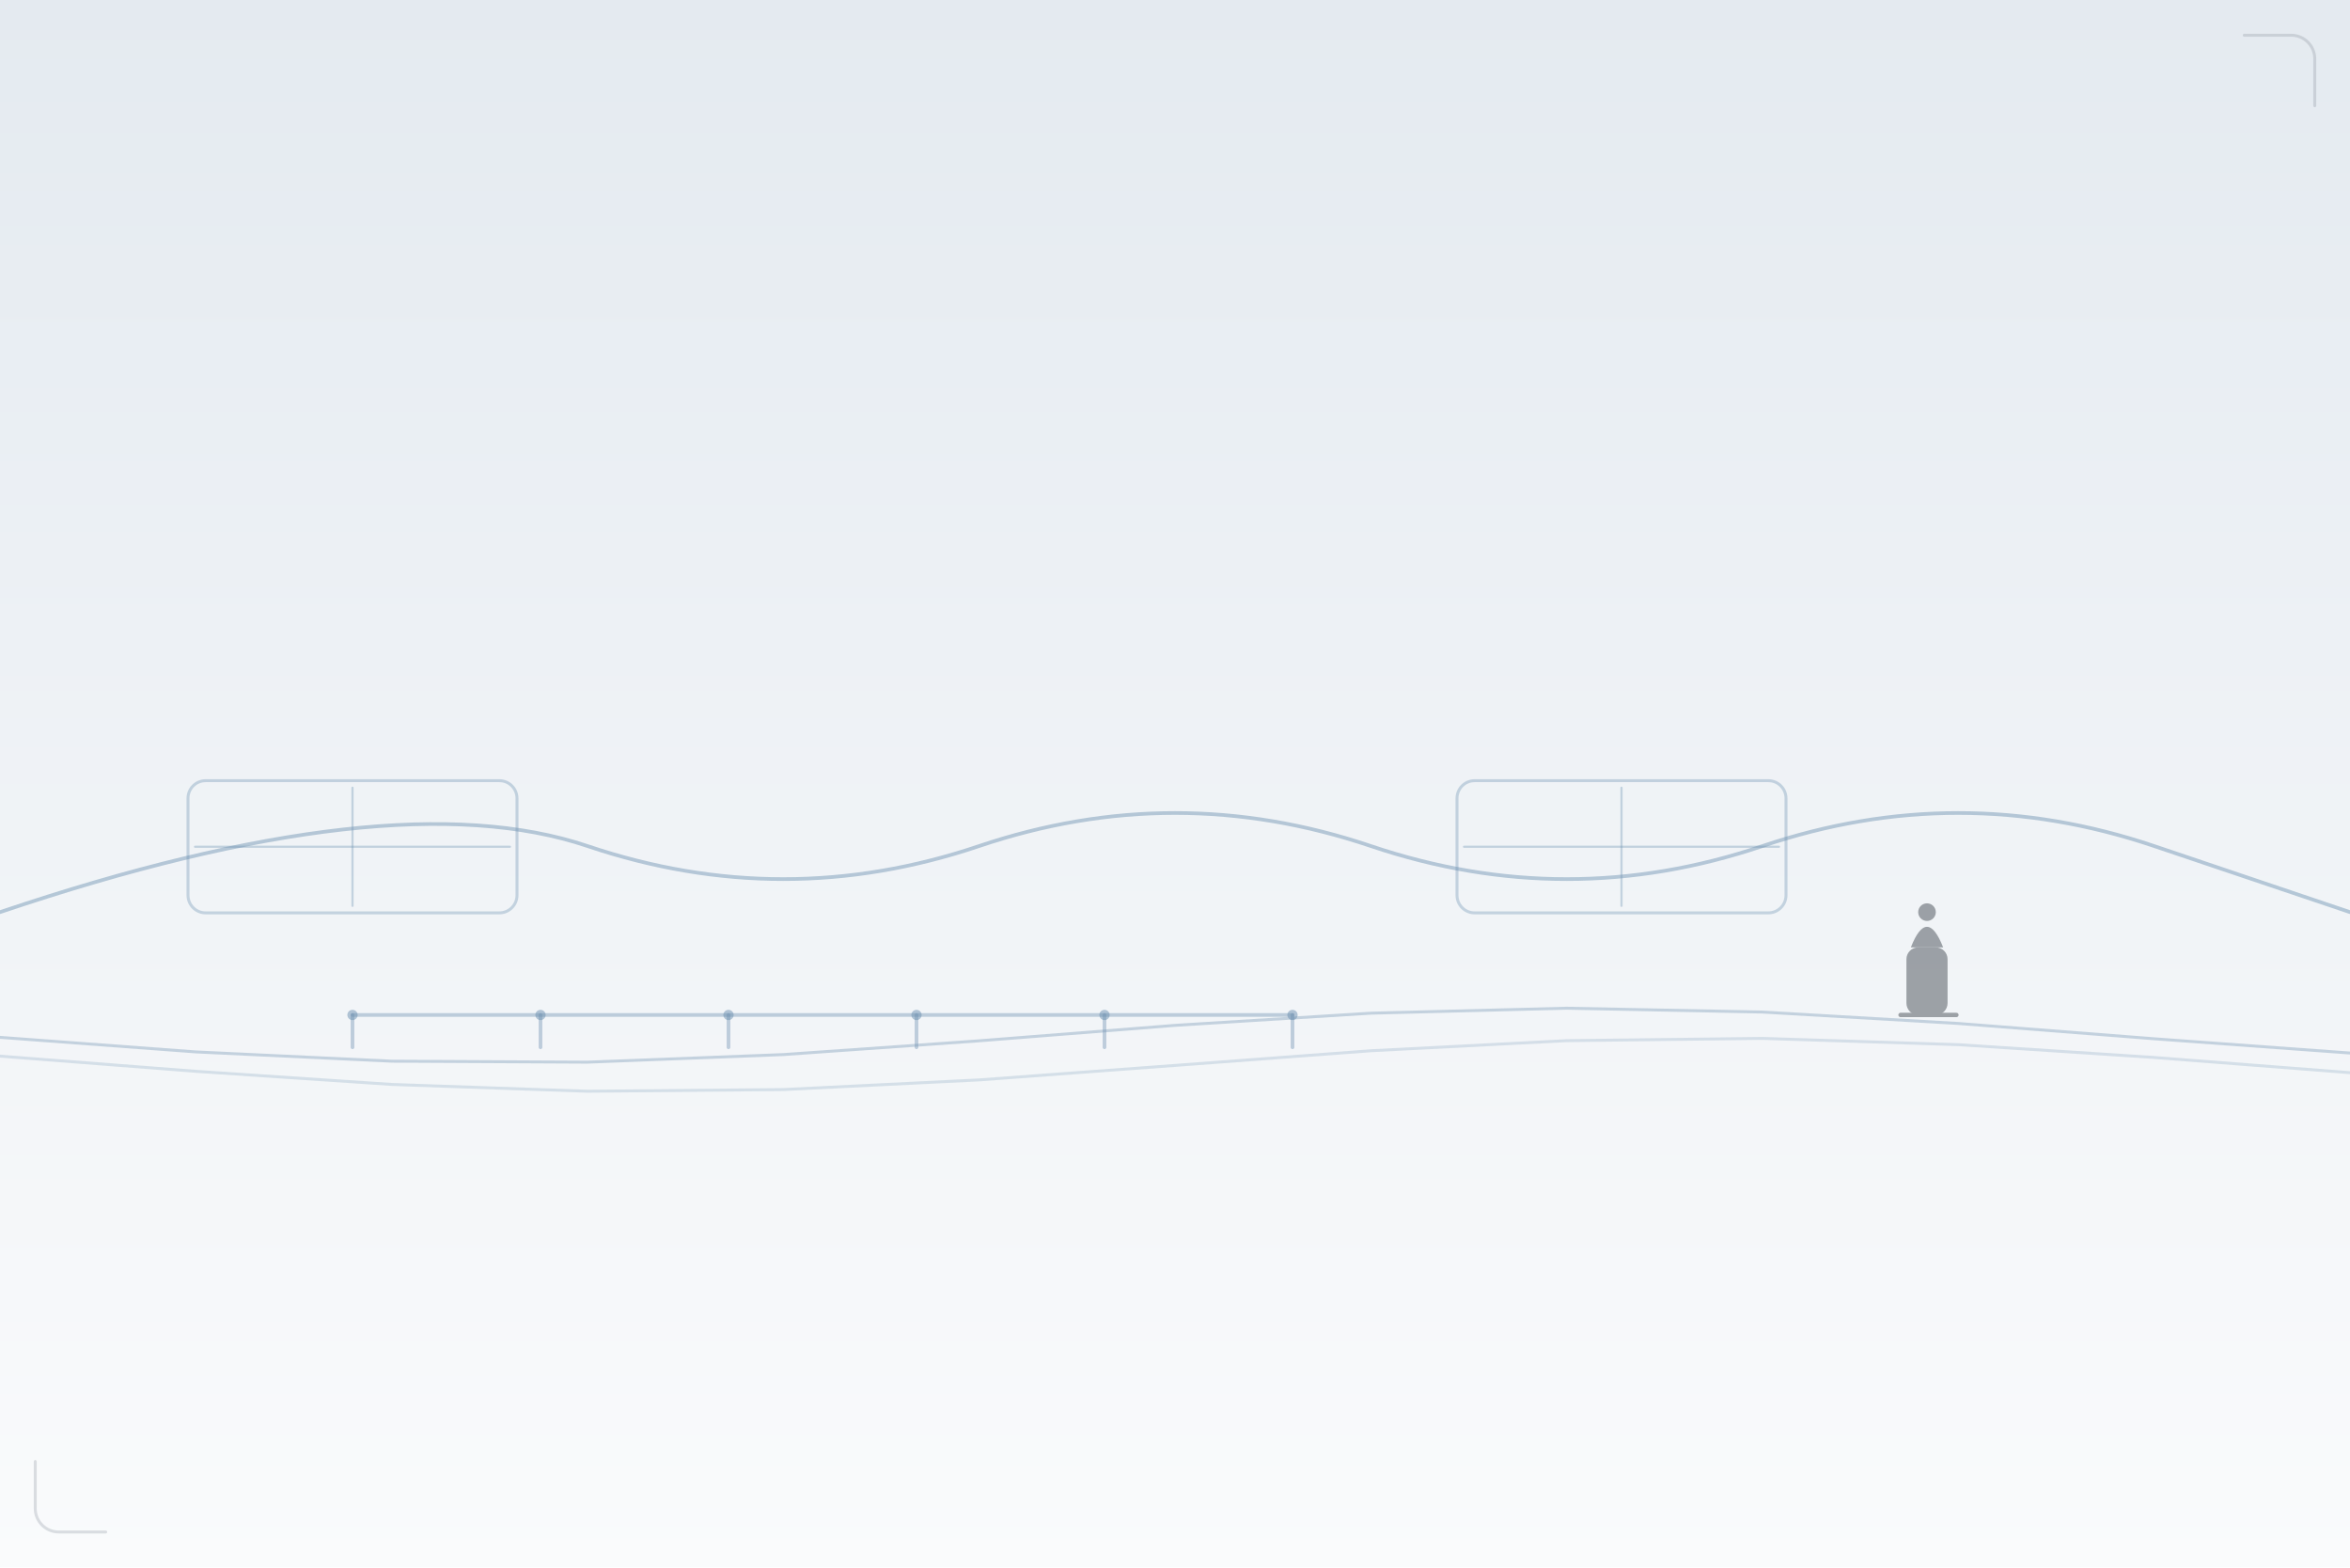
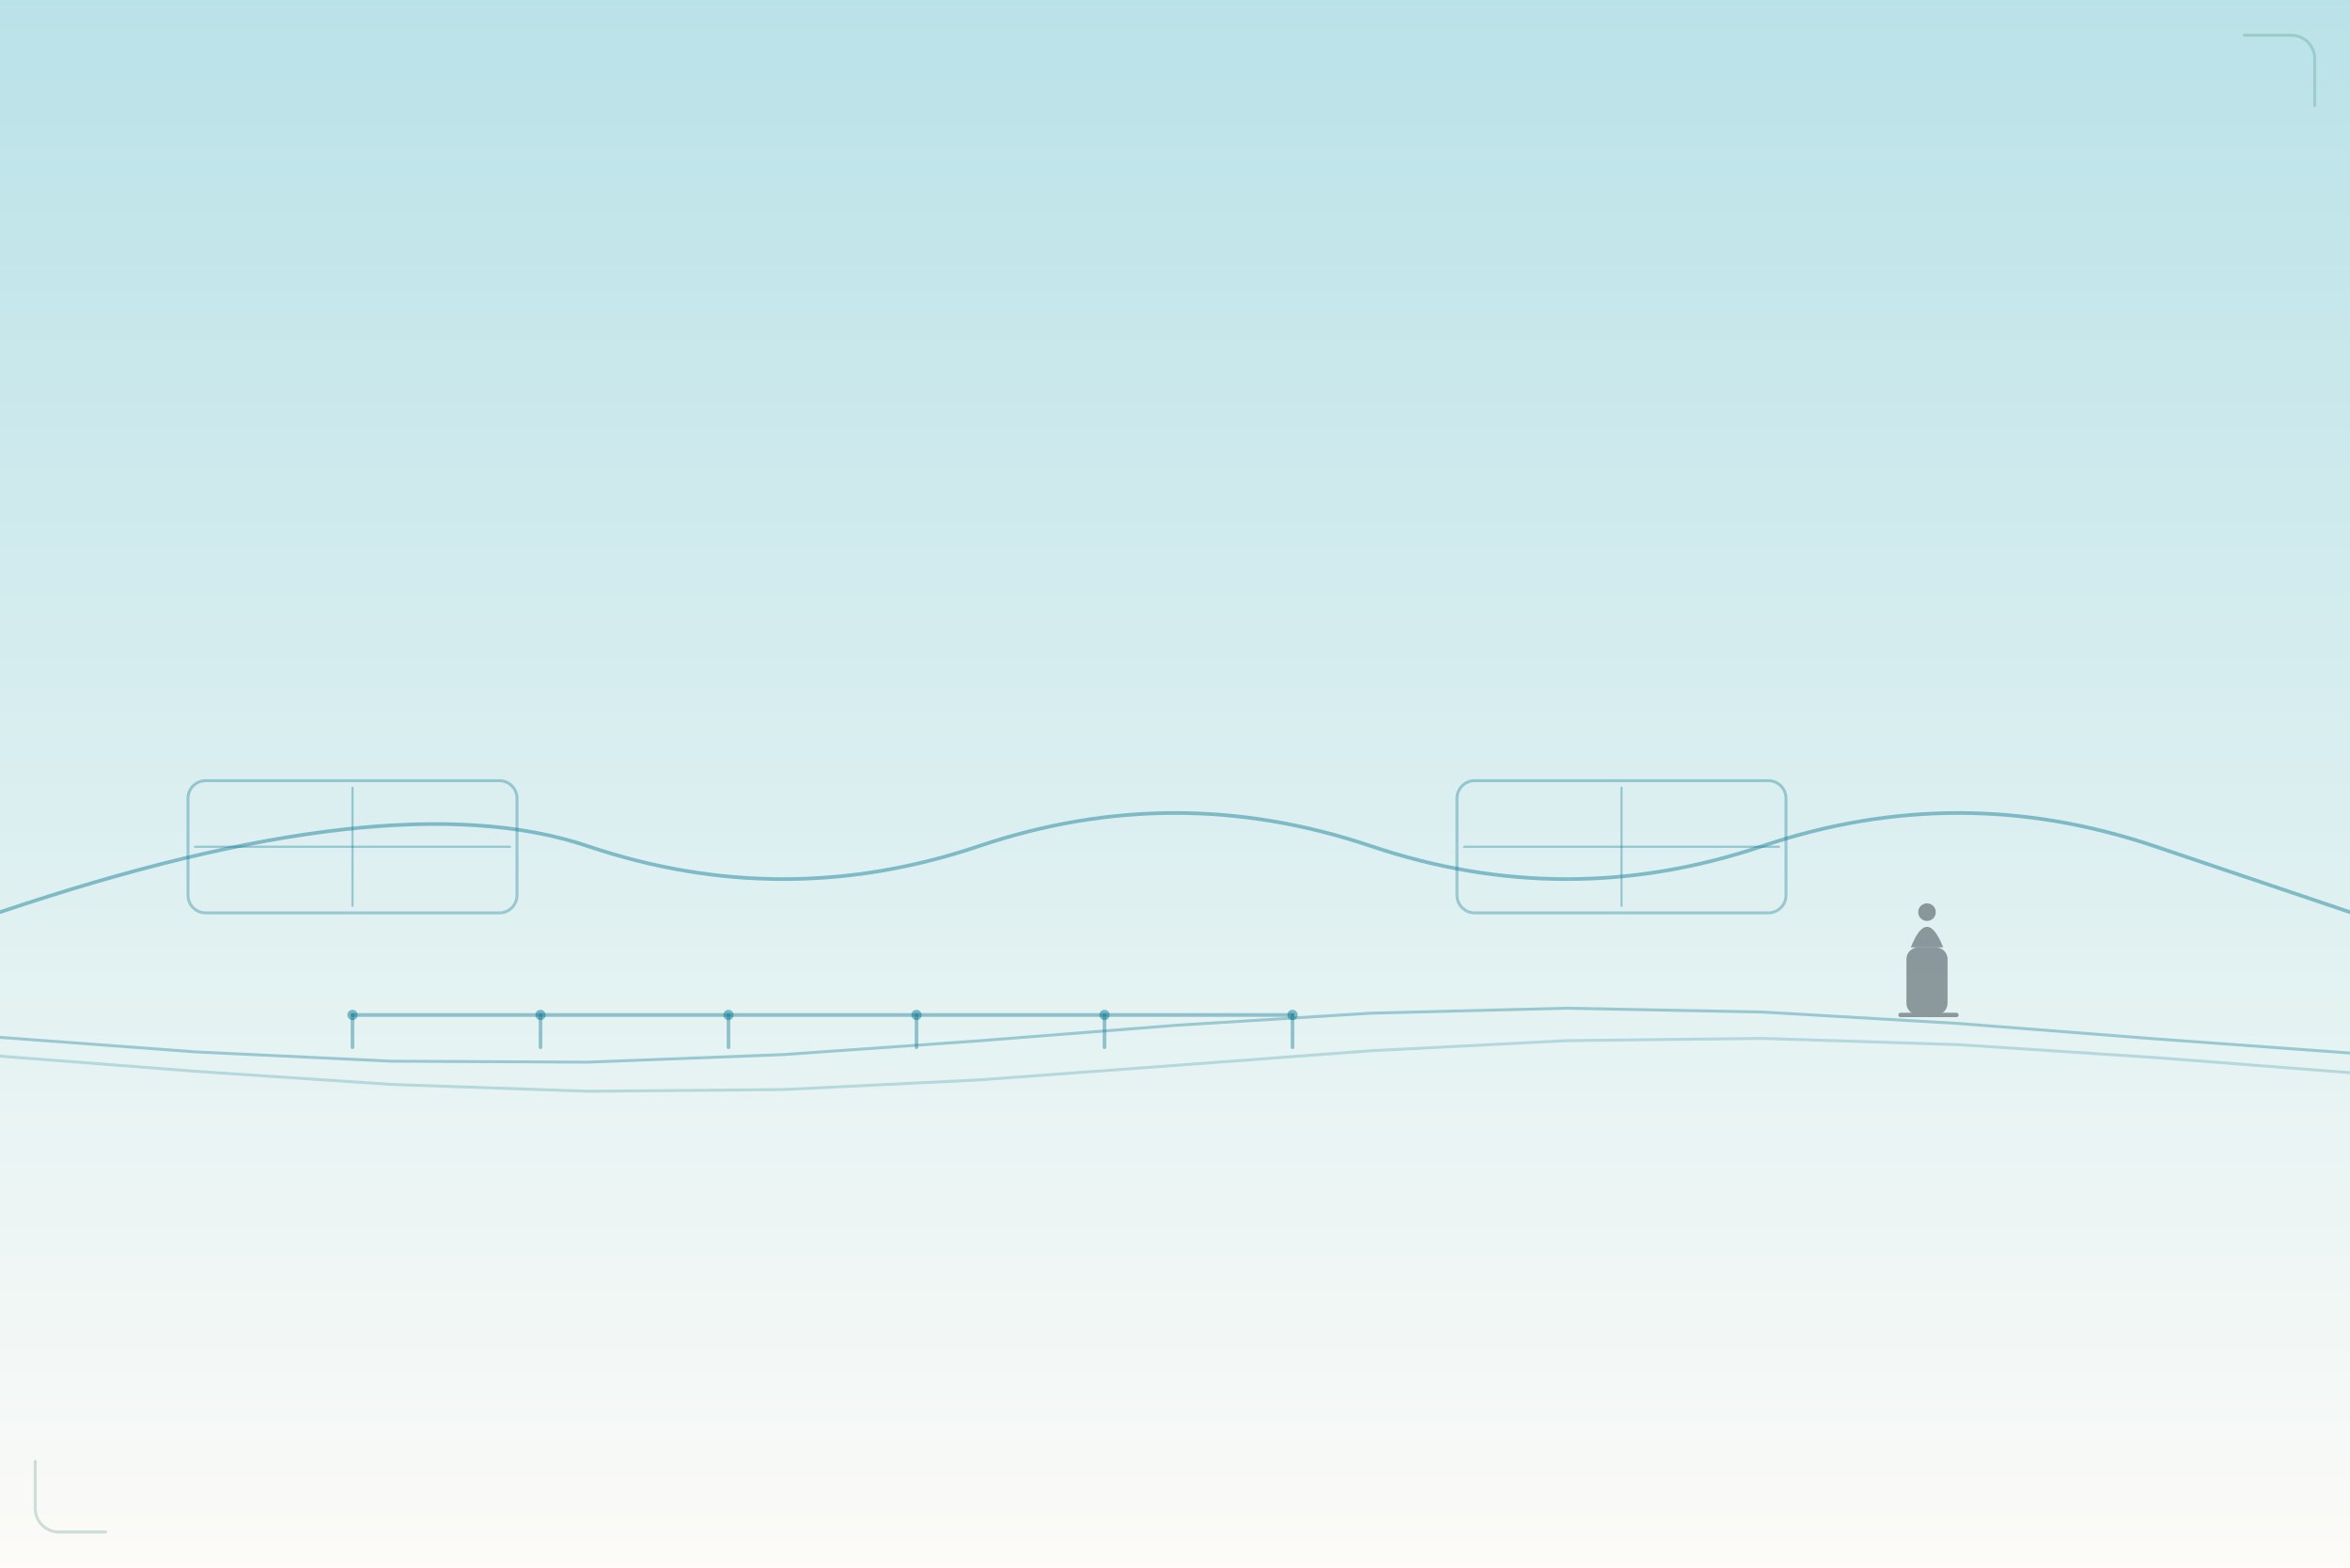
<svg xmlns="http://www.w3.org/2000/svg" viewBox="0 0 1600 1067" width="1600" height="1067" role="img" aria-label="waterfront-manor-exterior">
  <defs>
    <linearGradient id="g13" x1="0" y1="0" x2="0" y2="1">
-       <stop offset="0" stop-color="#E4EAF0" stop-opacity="1" />
-       <stop offset="1" stop-color="#FAFBFC" stop-opacity="1" />
+       <stop offset="0" stop-color="#B9E2E8" stop-opacity="1" />
+       <stop offset="1" stop-color="#FCFBF8" stop-opacity="1" />
    </linearGradient>
  </defs>
  <rect width="1600" height="1067" fill="url(#g13)" />
-   <path d="M0,621 Q266.7,531 400,576 Q533.3,621 666.65,576 Q800,531 933.35,576 Q1066.7,621 1200,576 Q1333.3,531 1466.65,576 Q1600,621 1600,621" fill="none" stroke="#6C90B0" stroke-opacity="0.45" stroke-width="2.5" stroke-linecap="round" />
-   <rect x="128" y="531.5" width="224" height="90" rx="12" fill="none" stroke="#6C90B0" stroke-opacity="0.34" stroke-width="2" />
-   <line x1="240" y1="536.3" x2="240" y2="616.7" stroke="#6C90B0" stroke-opacity="0.34" stroke-width="1.5" stroke-linecap="round" />
-   <line x1="132.8" y1="576.5" x2="347.2" y2="576.5" stroke="#6C90B0" stroke-opacity="0.34" stroke-width="1.5" stroke-linecap="round" />
-   <rect x="992" y="531.5" width="224" height="90" rx="12" fill="none" stroke="#6C90B0" stroke-opacity="0.34" stroke-width="2" />
-   <line x1="1104" y1="536.3" x2="1104" y2="616.7" stroke="#6C90B0" stroke-opacity="0.34" stroke-width="1.5" stroke-linecap="round" />
-   <line x1="996.8" y1="576.5" x2="1211.2" y2="576.5" stroke="#6C90B0" stroke-opacity="0.34" stroke-width="1.5" stroke-linecap="round" />
-   <path d="M0,706.24 L133.33,716.16 L266.67,722.47 L400,723.14 L533.33,717.97 L666.67,708.6 L800,698.08 L933.33,689.79 L1066.67,686.4 L1200,689.02 L1333.33,696.79 L1466.67,707.21 L1600,716.92" fill="none" stroke="#6C90B0" stroke-opacity="0.35" stroke-width="2" stroke-linecap="round" />
-   <path d="M0,719.03 L133.33,729.37 L266.67,738.3 L400,742.94 L533.33,741.79 L666.67,735.22 L800,725.35 L933.33,715.37 L1066.67,708.5 L1200,706.95 L1333.33,711.22 L1466.67,719.94 L1600,730.29" fill="none" stroke="#6C90B0" stroke-opacity="0.23" stroke-width="2" stroke-linecap="round" />
-   <line x1="240" y1="691" x2="880" y2="691" stroke="#6C90B0" stroke-opacity="0.4" stroke-width="2.5" stroke-linecap="round" />
-   <line x1="240" y1="691" x2="240" y2="713" stroke="#6C90B0" stroke-opacity="0.4" stroke-width="2.5" stroke-linecap="round" />
-   <circle cx="240" cy="691" r="3.5" fill="#6C90B0" fill-opacity="0.5" />
-   <line x1="368" y1="691" x2="368" y2="713" stroke="#6C90B0" stroke-opacity="0.4" stroke-width="2.5" stroke-linecap="round" />
-   <circle cx="368" cy="691" r="3.5" fill="#6C90B0" fill-opacity="0.5" />
-   <line x1="496" y1="691" x2="496" y2="713" stroke="#6C90B0" stroke-opacity="0.4" stroke-width="2.5" stroke-linecap="round" />
-   <circle cx="496" cy="691" r="3.5" fill="#6C90B0" fill-opacity="0.5" />
-   <line x1="624" y1="691" x2="624" y2="713" stroke="#6C90B0" stroke-opacity="0.4" stroke-width="2.5" stroke-linecap="round" />
-   <circle cx="624" cy="691" r="3.5" fill="#6C90B0" fill-opacity="0.5" />
-   <line x1="752" y1="691" x2="752" y2="713" stroke="#6C90B0" stroke-opacity="0.4" stroke-width="2.5" stroke-linecap="round" />
-   <circle cx="752" cy="691" r="3.5" fill="#6C90B0" fill-opacity="0.5" />
-   <line x1="880" y1="691" x2="880" y2="713" stroke="#6C90B0" stroke-opacity="0.4" stroke-width="2.5" stroke-linecap="round" />
-   <circle cx="880" cy="691" r="3.5" fill="#6C90B0" fill-opacity="0.5" />
+   <path d="M0,621 Q266.7,531 400,576 Q533.3,621 666.65,576 Q800,531 933.35,576 Q1066.7,621 1200,576 Q1333.3,531 1466.65,576 Q1600,621 1600,621" fill="none" stroke="#0D7A93" stroke-opacity="0.45" stroke-width="2.5" stroke-linecap="round" />
+   <rect x="128" y="531.5" width="224" height="90" rx="12" fill="none" stroke="#0D7A93" stroke-opacity="0.34" stroke-width="2" />
+   <line x1="240" y1="536.3" x2="240" y2="616.7" stroke="#0D7A93" stroke-opacity="0.34" stroke-width="1.5" stroke-linecap="round" />
+   <line x1="132.8" y1="576.5" x2="347.2" y2="576.5" stroke="#0D7A93" stroke-opacity="0.34" stroke-width="1.5" stroke-linecap="round" />
+   <rect x="992" y="531.5" width="224" height="90" rx="12" fill="none" stroke="#0D7A93" stroke-opacity="0.34" stroke-width="2" />
+   <line x1="1104" y1="536.3" x2="1104" y2="616.7" stroke="#0D7A93" stroke-opacity="0.34" stroke-width="1.5" stroke-linecap="round" />
+   <line x1="996.8" y1="576.5" x2="1211.2" y2="576.5" stroke="#0D7A93" stroke-opacity="0.34" stroke-width="1.5" stroke-linecap="round" />
+   <path d="M0,706.24 L133.33,716.16 L266.67,722.47 L400,723.14 L533.33,717.97 L666.67,708.6 L800,698.08 L933.33,689.79 L1066.67,686.4 L1200,689.02 L1333.33,696.79 L1466.67,707.21 L1600,716.92" fill="none" stroke="#0D7A93" stroke-opacity="0.35" stroke-width="2" stroke-linecap="round" />
+   <path d="M0,719.03 L133.33,729.37 L266.67,738.3 L400,742.94 L533.33,741.79 L666.67,735.22 L800,725.35 L933.33,715.37 L1066.67,708.5 L1200,706.95 L1333.33,711.22 L1466.67,719.94 L1600,730.29" fill="none" stroke="#0D7A93" stroke-opacity="0.23" stroke-width="2" stroke-linecap="round" />
+   <line x1="240" y1="691" x2="880" y2="691" stroke="#0D7A93" stroke-opacity="0.4" stroke-width="2.5" stroke-linecap="round" />
+   <line x1="240" y1="691" x2="240" y2="713" stroke="#0D7A93" stroke-opacity="0.4" stroke-width="2.5" stroke-linecap="round" />
+   <circle cx="240" cy="691" r="3.5" fill="#0D7A93" fill-opacity="0.5" />
+   <line x1="368" y1="691" x2="368" y2="713" stroke="#0D7A93" stroke-opacity="0.4" stroke-width="2.5" stroke-linecap="round" />
+   <circle cx="368" cy="691" r="3.5" fill="#0D7A93" fill-opacity="0.5" />
+   <line x1="496" y1="691" x2="496" y2="713" stroke="#0D7A93" stroke-opacity="0.4" stroke-width="2.5" stroke-linecap="round" />
+   <circle cx="496" cy="691" r="3.5" fill="#0D7A93" fill-opacity="0.5" />
+   <line x1="624" y1="691" x2="624" y2="713" stroke="#0D7A93" stroke-opacity="0.4" stroke-width="2.5" stroke-linecap="round" />
+   <circle cx="624" cy="691" r="3.5" fill="#0D7A93" fill-opacity="0.5" />
+   <line x1="752" y1="691" x2="752" y2="713" stroke="#0D7A93" stroke-opacity="0.4" stroke-width="2.5" stroke-linecap="round" />
+   <circle cx="752" cy="691" r="3.5" fill="#0D7A93" fill-opacity="0.5" />
+   <line x1="880" y1="691" x2="880" y2="713" stroke="#0D7A93" stroke-opacity="0.4" stroke-width="2.5" stroke-linecap="round" />
+   <circle cx="880" cy="691" r="3.5" fill="#0D7A93" fill-opacity="0.5" />
  <g transform="translate(1312 651) scale(1)" opacity="0.45">
-     <rect x="-14" y="-6" width="28" height="46" rx="8" fill="#333A42" />
-     <path d="M-11,-6 Q0,-34 11,-6" fill="#333A42" />
-     <circle cx="0" cy="-30" r="6" fill="#333A42" />
-     <line x1="-18" y1="40" x2="20" y2="40" stroke="#333A42" stroke-width="3" stroke-linecap="round" />
+     <rect x="-14" y="-6" width="28" height="46" rx="8" fill="#1E2A33" />
+     <path d="M-11,-6 Q0,-34 11,-6" fill="#1E2A33" />
+     <circle cx="0" cy="-30" r="6" fill="#1E2A33" />
+     <line x1="-18" y1="40" x2="20" y2="40" stroke="#1E2A33" stroke-width="3" stroke-linecap="round" />
  </g>
-   <path d="M24,995 L24,1027 A16,16 0 0 0 40,1043 L72,1043" fill="none" stroke="#6B7480" stroke-opacity="0.22" stroke-width="2" stroke-linecap="round" />
-   <path d="M1528,24 L1560,24 A16,16 0 0 1 1576,40 L1576,72" fill="none" stroke="#6B7480" stroke-opacity="0.22" stroke-width="2" stroke-linecap="round" />
+   <path d="M24,995 L24,1027 A16,16 0 0 0 40,1043 L72,1043" fill="none" stroke="#2E7D62" stroke-opacity="0.22" stroke-width="2" stroke-linecap="round" />
+   <path d="M1528,24 L1560,24 A16,16 0 0 1 1576,40 L1576,72" fill="none" stroke="#2E7D62" stroke-opacity="0.22" stroke-width="2" stroke-linecap="round" />
</svg>
